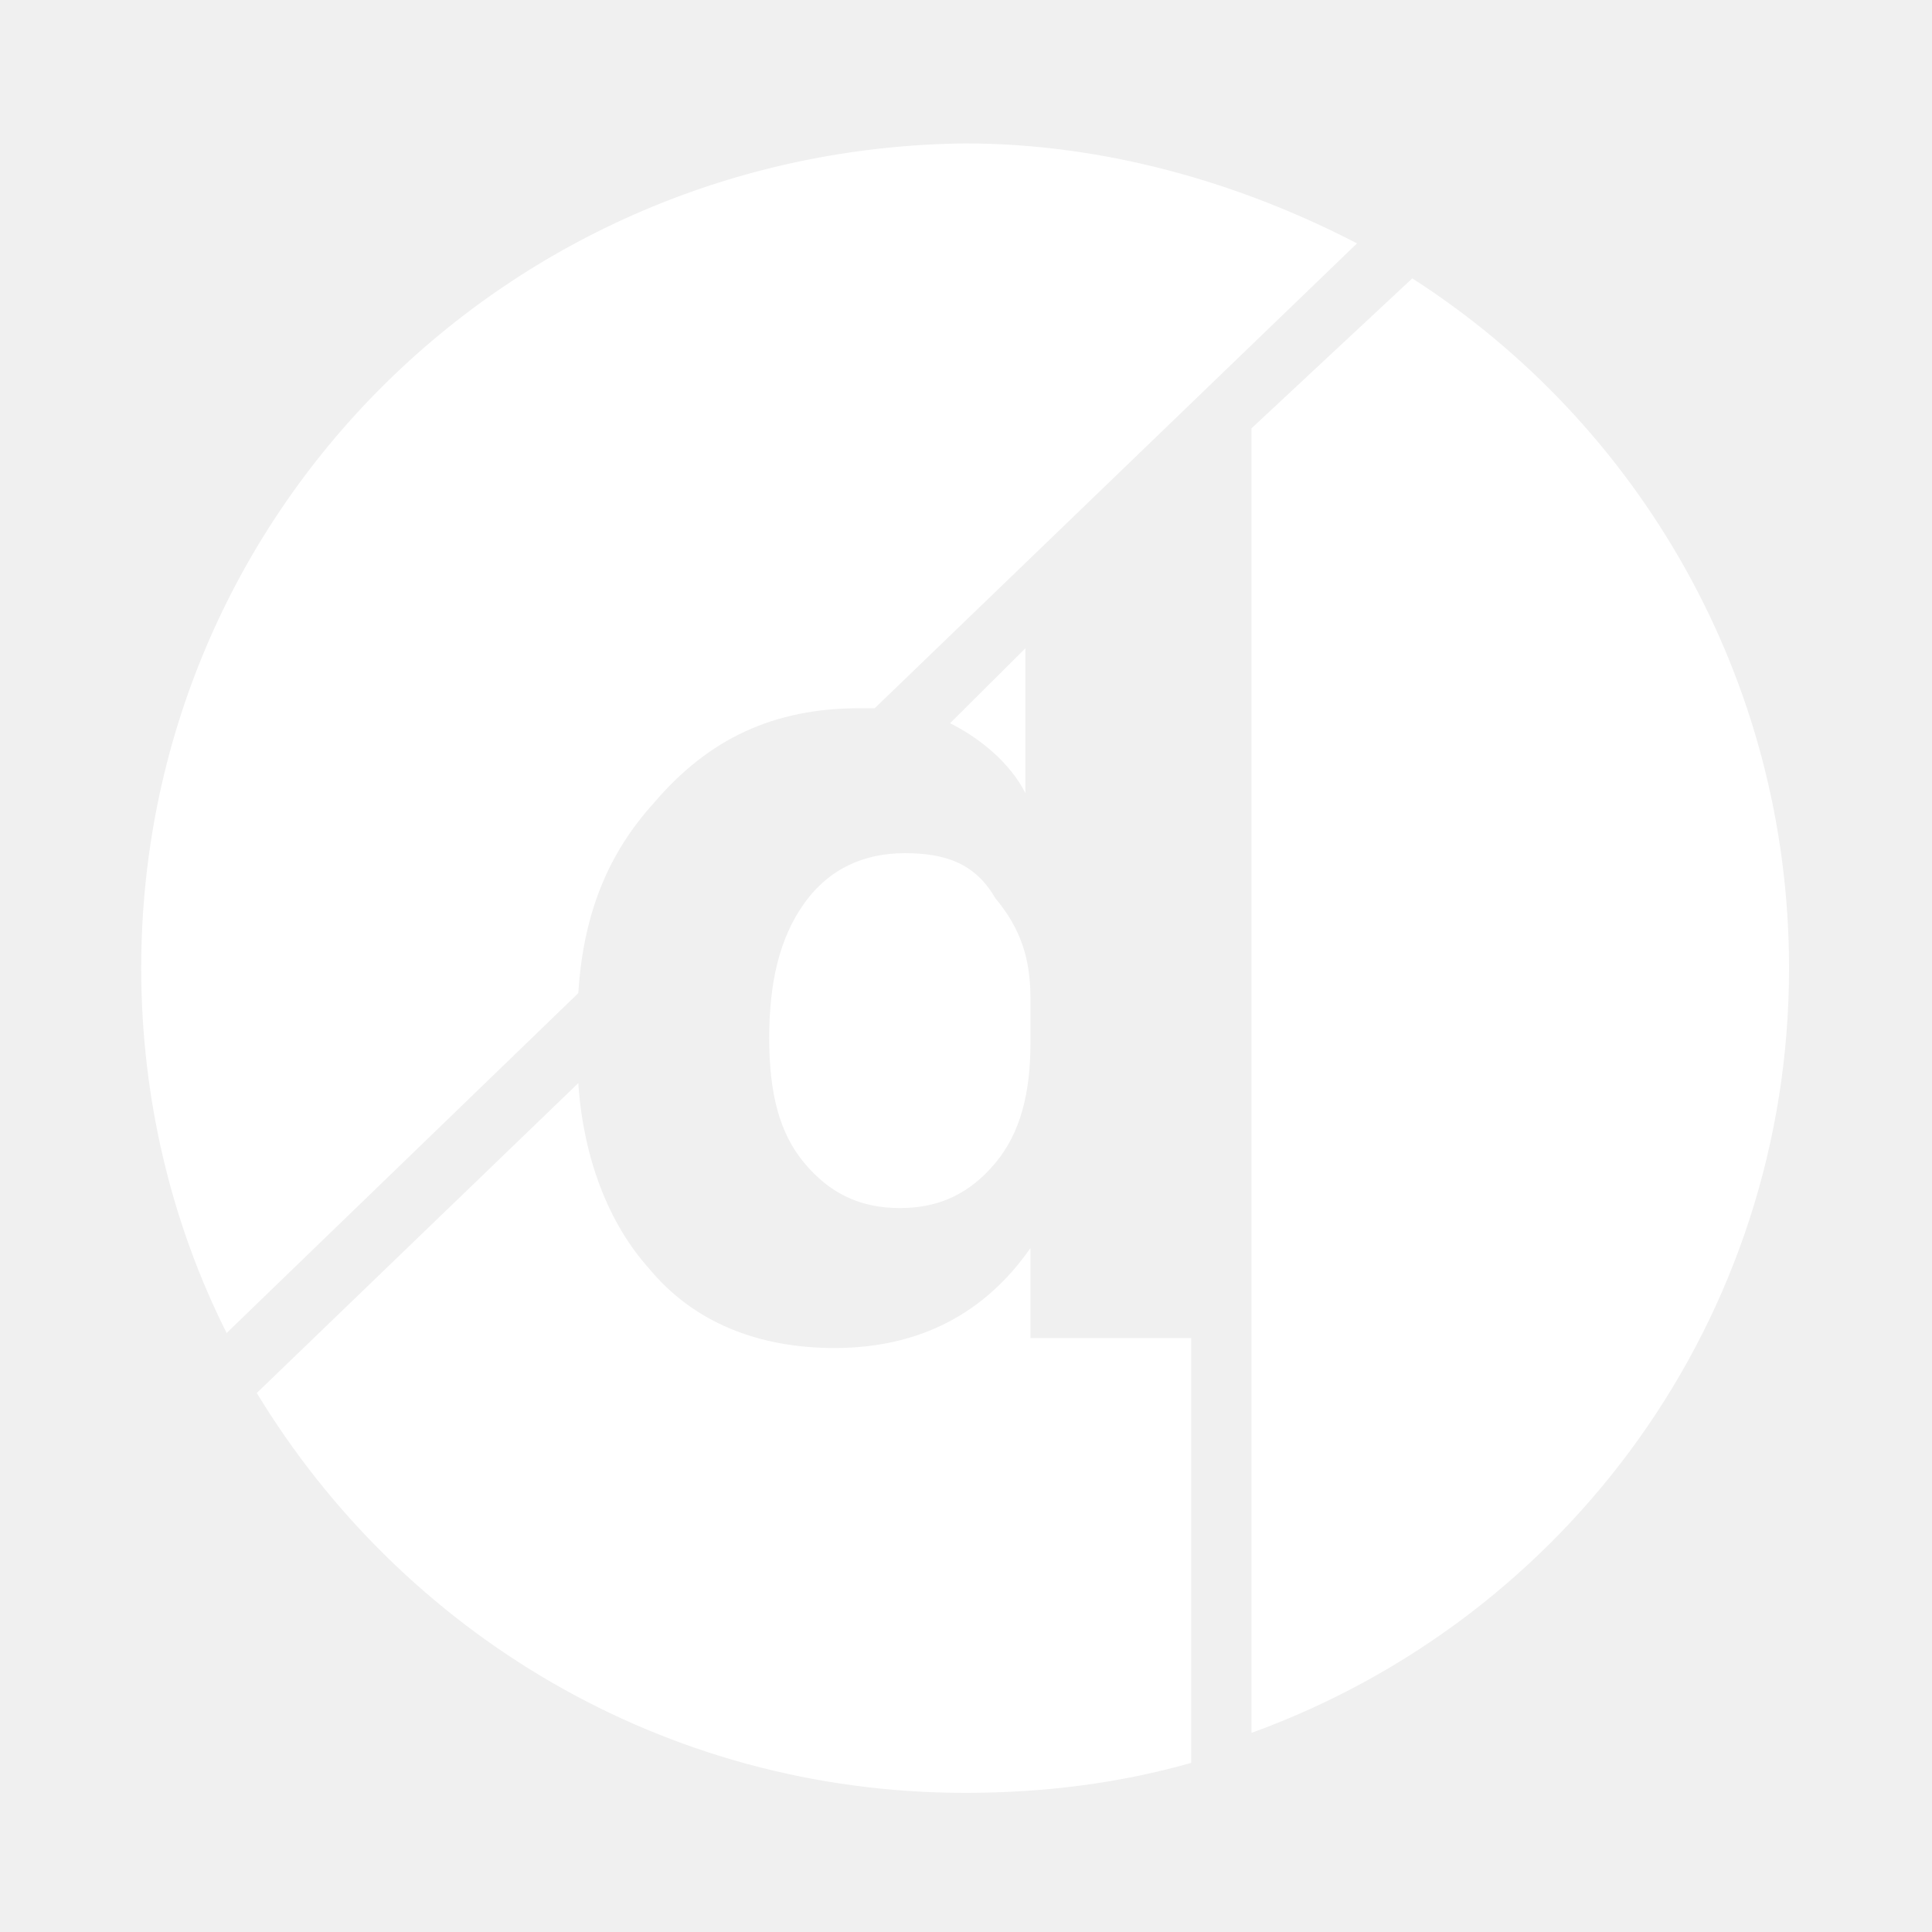
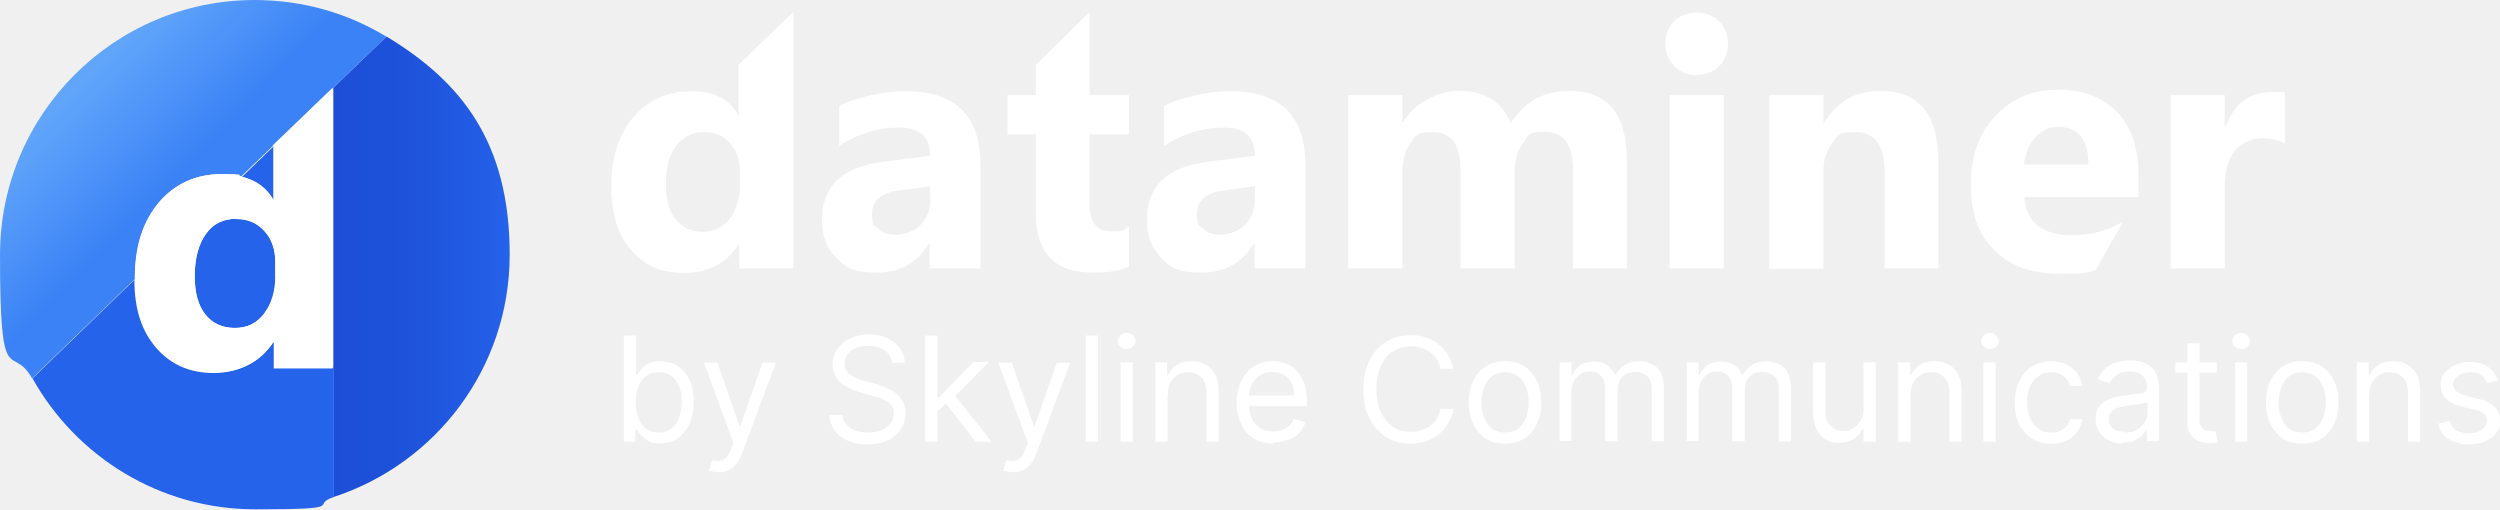
- <svg xmlns="http://www.w3.org/2000/svg" version="1.0" width="38pt" height="38pt" viewBox="0 0 172 172" preserveAspectRatio="xMidYMid meet" id="svg35">
-   <defs id="defs39" />
-   <g id="g15" transform="matrix(4.472572,0,0,4.449826,0.944279,1.643954)" style="fill:#ffffff">
-     <path class="st0" d="m 16.9,13.8 c 0.1,0 0.2,0 0.3,0 L 26.8,4.5 C 24.5,3.3 21.8,2.5 19,2.5 9.9,2.6 2.6,9.9 2.6,19 c 0,2.6 0.6,5.1 1.7,7.3 l 7,-6.8 c 0.1,-1.6 0.6,-2.8 1.5,-3.8 1.1,-1.3 2.4,-1.9 4.1,-1.9 z" id="path5" style="fill:#ffffff" />
-     <path class="st0" d="m 27.9,5.2 -3.2,3 V 34.3 C 31,32 35.4,26 35.4,19 35.4,13.2 32.4,8.1 27.9,5.2 Z" id="path7" style="fill:#ffffff" />
-     <path class="st0" d="m 20.2,15.5 v 0 -2.9 l -1.5,1.5 c 0.6,0.3 1.2,0.8 1.5,1.4 z" id="path9" style="fill:#ffffff" />
-     <path class="st0" d="m 20.3,24.6 v 0 c -0.9,1.3 -2.2,2 -3.9,2 -1.5,0 -2.8,-0.5 -3.7,-1.6 -0.8,-0.9 -1.3,-2.2 -1.4,-3.7 l -6.4,6.2 c 2.9,4.8 8.1,8 14.1,8 1.6,0 3.1,-0.2 4.5,-0.6 v -8.5 h -3.2 z" id="path11" style="fill:#ffffff" />
-     <path class="st0" d="m 17.8,16.7 c -0.8,0 -1.5,0.3 -2,1 -0.5,0.7 -0.7,1.6 -0.7,2.7 0,1.1 0.2,1.9 0.7,2.5 0.5,0.6 1.1,0.9 1.9,0.9 0.8,0 1.4,-0.3 1.9,-0.9 0.5,-0.6 0.7,-1.4 0.7,-2.4 v -0.9 c 0,-0.8 -0.2,-1.4 -0.7,-2 -0.4,-0.7 -1,-0.9 -1.8,-0.9 z" id="path13" style="fill:#ffffff" />
+ <svg xmlns="http://www.w3.org/2000/svg" id="Layer_1" version="1.1" viewBox="0 0 654.8 133.5">
+   <defs>
+     <style>
+       .st0 {
+         fill: none;
+       }
+ 
+       .st1 {
+         fill: url(#linear-gradient1);
+       }
+ 
+       .st2 {
+         fill: url(#linear-gradient);
+       }
+ 
+       .st3 {
+         fill: #2563eb;
+       }
+ 
+       .st4 {
+         fill: #fff;
+       }
+     </style>
+     <linearGradient id="linear-gradient" x1="21.9" y1="2941.2" x2="52.6" y2="2971.8" gradientTransform="translate(0 -2919.7)" gradientUnits="userSpaceOnUse">
+       <stop offset="0" stop-color="#60a5fa" />
+       <stop offset=".8" stop-color="#3b82f6" />
+     </linearGradient>
+     <linearGradient id="linear-gradient1" x1="87.3" y1="2989.6" x2="133.5" y2="2989.6" gradientTransform="translate(0 -2919.7)" gradientUnits="userSpaceOnUse">
+       <stop offset="0" stop-color="#1d4ed8" />
+       <stop offset=".4" stop-color="#1e52db" />
+       <stop offset=".9" stop-color="#235ee6" />
+       <stop offset="1" stop-color="#2563eb" />
+     </linearGradient>
+   </defs>
+   <circle class="st4" cx="66.7" cy="66.7" r="66.7" />
+   <g>
+     <polygon class="st0" points="63.3 46.2 87.3 23 101.2 9.6 63.3 46.2 63.3 46.2" />
+     <polygon class="st0" points="35.3 73.2 8.4 99.2 35.3 73.2 35.3 73.2" />
+     <path class="st2" d="M35.3,72.7c0-8.2,2.1-14.7,6.3-19.7,4.2-4.9,9.7-7.4,16.5-7.4s3.6.2,5.1.6L101.2,9.6C91.2,3.5,79.4,0,66.7,0,29.9,0,0,29.9,0,66.7s3,22.8,8.4,32.4l26.9-26v-.5h0Z" />
+     <path class="st1" d="M101.2,9.6l-13.9,13.4h0v73.3h0v33.9c26.8-8.7,46.2-33.8,46.2-63.5s-12.9-45.4-32.2-57.1Z" />
+     <path class="st3" d="M61.9,57.3c-3.4,0-6.1,1.3-8,4-1.9,2.7-2.9,6.3-2.9,11s.9,7.7,2.8,10.1c1.9,2.3,4.4,3.5,7.7,3.5s5.7-1.2,7.6-3.7,3-5.8,3-9.9v-3.7c0-3.2-.9-5.9-2.8-8-1.9-2.1-4.3-3.2-7.4-3.2h0Z" />
+     <path class="st3" d="M71.9,96.3v-6.8h-.2c-3.5,5.3-8.7,8-15.5,8s-11.3-2.2-15.1-6.6c-3.7-4.3-5.6-9.9-5.7-17.8l-26.9,26c11.4,20.4,33.2,34.3,58.3,34.3s14.1-1.1,20.6-3.2h0v-33.9h-15.5Z" />
+     <path class="st3" d="M71.7,52.5h0v-14.3h0l15.7-15.1h0l-24,23.2c3.8.9,6.6,3,8.4,6.3h0Z" />
+     <polygon class="st4" points="63.3 46.2 35.3 73.2 35.3 73.2 63.3 46.2 63.3 46.2" />
+     <path class="st4" d="M58.2,45.6c-6.8,0-12.3,2.5-16.5,7.4-4.2,4.9-6.3,11.5-6.3,19.7v.5l28-27c-1.5-.4-3.3-.6-5.1-.6h0Z" />
+     <rect class="st4" x="87.3" y="23" height="73.3" />
+     <path class="st4" d="M71.6,38.2v14.3h0c-1.8-3.2-4.6-5.3-8.4-6.2l-28,27c0,7.9,2,13.5,5.7,17.8,3.8,4.4,8.8,6.6,15.1,6.6s12-2.7,15.5-8h.2v6.8h15.4V23l-15.7,15.1h0ZM72.2,72.3c0,4.1-1,7.4-3,9.9-2,2.5-4.5,3.7-7.7,3.7s-5.9-1.2-7.7-3.5-2.8-5.7-2.8-10.1,1-8.3,2.9-11c1.9-2.7,4.6-4,8-4s5.5,1.1,7.4,3.2c1.9,2.1,2.8,4.8,2.8,8v3.7h0Z" />
+   </g>
+   <g>
+     <path class="st4" d="M598.5,37.6c-1.7-.9-3.7-1.4-6-1.4s-5.5,1.1-7.2,3.3c-1.7,2.2-2.6,5.3-2.6,9.1v21.7h-14.2V24.9h14.2v8.4h.2c2.2-6.1,6.3-9.2,12.1-9.2s2.7.2,3.5.5v12.9h0Z" />
+     <path id="e" class="st4" d="M554.6,29.5c-3.7-4-8.8-6-15.5-6s-11.9,2.2-16.3,6.7c-4.4,4.5-6.6,10.5-6.6,18.1s2,13.1,6.1,17.2c4.1,4.1,9.8,6.2,17.3,6.2s6.5-.3,9.3-.9l7.2-12.8h0c-3.8,2.4-8.3,3.6-13.3,3.6-7.9,0-12.1-3.3-12.6-10h29.9v-6c0-6.8-1.8-12.2-5.5-16.2h0ZM530.1,43c.4-2.8,1.4-5.2,3-7,1.7-1.9,3.6-2.8,5.9-2.8,5.3,0,8,3.3,8,9.9h-16.9,0Z" />
+     <path class="st4" d="M507.7,70.3h-14.1v-25.2c0-7-2.5-10.5-7.6-10.5s-4.5.9-6,2.8-2.4,4.2-2.4,7.1v25.9h-14.2V24.9h14.2v7.2h.2c3.4-5.5,8.3-8.3,14.7-8.3,10.2,0,15.2,6.2,15.2,18.7v27.8Z" />
+     <rect class="st4" x="437.3" y="24.9" width="14.2" height="45.4" />
+     <path class="st4" d="M444.4,19.7c-2.4,0-4.4-.8-5.9-2.4s-2.3-3.5-2.3-5.9.8-4.3,2.3-5.8c1.5-1.5,3.5-2.3,5.9-2.3s4.4.8,5.9,2.3c1.5,1.5,2.3,3.5,2.3,5.8s-.8,4.4-2.3,5.9c-1.5,1.5-3.5,2.3-5.9,2.3h0Z" />
+     <path class="st4" d="M426.1,70.3h-14.1v-25.9c0-6.6-2.5-9.9-7.4-9.9s-4.2,1-5.7,3c-1.5,2-2.2,4.5-2.2,7.4v25.4h-14.2v-26.1c0-6.4-2.4-9.6-7.2-9.6s-4.4,1-5.8,2.8c-1.5,1.9-2.2,4.5-2.2,7.7v25.2h-14.2V24.9h14.2v7.1h.2c1.5-2.4,3.5-4.4,6.2-5.9s5.5-2.3,8.7-2.3c6.5,0,10.9,2.8,13.3,8.5,3.5-5.6,8.6-8.5,15.4-8.5,10,0,15,6.1,15,18.2v28.2Z" />
+     <path class="st4" d="M342,70.3h-13.4v-6.5h-.2c-3.1,5.1-7.6,7.6-13.7,7.6s-8-1.2-10.5-3.8c-2.5-2.5-3.8-5.8-3.8-10,0-8.8,5.3-13.9,15.8-15.2l12.5-1.6c0-5-2.7-7.4-8.2-7.4s-10.7,1.6-15.6,4.8v-10.5c2-1,4.7-1.9,8.1-2.7,3.4-.8,6.5-1.1,9.3-1.1,13.1,0,19.6,6.4,19.6,19.4v27.1h0ZM328.7,51.9v-3.1l-8.3,1.1c-4.6.6-6.9,2.7-6.9,6.2s.6,2.9,1.7,3.9c1.1,1,2.6,1.5,4.5,1.5s4.8-.9,6.5-2.7c1.7-1.8,2.5-4.1,2.5-6.9h0Z" />
+     <path class="st4" d="M295.8,69.8c-2.1,1.1-5.2,1.6-9.5,1.6-10,0-15-5.1-15-15.4v-20.8h-7.4v-10.3h7.4v-7.9l14.1-13.9v21.8h10.3v10.3h-10.3v18.3c0,4.7,1.9,7.1,5.7,7.1s3-.4,4.6-1.3v10.4Z" />
+     <path class="st4" d="M256.9,70.3h-13.4v-6.5h-.2c-3.1,5.1-7.6,7.6-13.7,7.6s-8-1.2-10.5-3.8c-2.6-2.5-3.8-5.8-3.8-10,0-8.8,5.3-13.9,15.8-15.2l12.5-1.6c0-5-2.7-7.4-8.2-7.4s-10.7,1.6-15.6,4.8v-10.5c2-1,4.7-1.9,8.1-2.7s6.5-1.1,9.3-1.1c13.1,0,19.6,6.4,19.6,19.4v27.1h0ZM243.6,51.9v-3.1l-8.3,1.1c-4.6.6-6.9,2.7-6.9,6.2s.6,2.9,1.7,3.9c1.1,1,2.6,1.5,4.6,1.5s4.8-.9,6.5-2.7c1.7-1.8,2.5-4.1,2.5-6.9h0Z" />
+     <path class="st4" d="M193.4,30.1h0v-13.1l14.4-13.9v67.2h-14.2v-6.2h-.2c-3.2,4.9-8,7.4-14.2,7.4s-10.4-2-13.9-6c-3.5-4-5.2-9.6-5.2-16.8s1.9-13.5,5.8-18c3.9-4.5,8.9-6.8,15.1-6.8s10,2.1,12.4,6.3M193.8,48.2v-3.4c0-3-.9-5.4-2.6-7.3-1.7-2-4-2.9-6.8-2.9s-5.6,1.2-7.4,3.7c-1.8,2.4-2.6,5.8-2.6,10s.9,7.1,2.6,9.2,4.1,3.2,7.1,3.2,5.2-1.1,7-3.4c1.8-2.3,2.7-5.3,2.7-9h0Z" />
+   </g>
+   <g>
+     <path class="st4" d="M163.4,115.7v-27.8h3.2v10.3h.3c.2-.4.6-.8,1-1.4s1-1.1,1.8-1.5c.8-.4,1.9-.7,3.2-.7s3.3.4,4.6,1.3,2.4,2.1,3.1,3.7c.8,1.6,1.1,3.5,1.1,5.7s-.4,4.1-1.1,5.7c-.8,1.6-1.8,2.9-3.1,3.8-1.3.9-2.9,1.3-4.6,1.3s-2.4-.2-3.2-.7-1.4-1-1.9-1.5c-.4-.6-.8-1.1-1-1.4h-.4v3.2h-3.1ZM166.5,105.3c0,1.6.2,3,.7,4.2s1.1,2.1,2,2.8,2,1,3.3,1,2.5-.3,3.4-1.1c.9-.7,1.6-1.7,2-2.9s.7-2.6.7-4-.2-2.8-.7-4-1.1-2.1-2-2.8c-.9-.7-2-1-3.4-1s-2.4.3-3.3,1-1.6,1.6-2,2.7-.7,2.5-.7,4.1h0Z" />
+     <path class="st4" d="M188,123.6c-.5,0-1,0-1.4-.1-.4,0-.7-.2-.9-.2l.8-2.8c.8.2,1.5.3,2.1.2.6,0,1.1-.3,1.6-.8.5-.5.9-1.2,1.3-2.3l.6-1.6-7.7-21h3.5l5.8,16.6h.2l5.8-16.6h3.5l-8.9,23.9c-.4,1.1-.9,2-1.5,2.7s-1.3,1.2-2,1.6c-.8.3-1.6.5-2.6.5h0Z" />
+     <path class="st4" d="M233.6,94.9c-.2-1.4-.8-2.4-2-3.2-1.2-.8-2.6-1.1-4.3-1.1s-2.3.2-3.2.6c-.9.4-1.6.9-2.1,1.6-.5.7-.8,1.5-.8,2.4s.2,1.4.5,1.9.8,1,1.4,1.3,1.1.6,1.8.9c.6.2,1.2.4,1.7.5l2.8.8c.7.2,1.5.4,2.4.8s1.8.8,2.6,1.4,1.5,1.3,2,2.2.8,2,.8,3.3-.4,2.9-1.2,4.1-1.9,2.2-3.4,2.9-3.3,1.1-5.4,1.1-3.7-.3-5.2-1-2.6-1.5-3.4-2.7-1.3-2.5-1.4-4h3.5c0,1.1.4,1.9,1.1,2.6.6.7,1.4,1.2,2.4,1.5.9.3,2,.5,3.1.5s2.4-.2,3.5-.6,1.8-1,2.4-1.8c.6-.8.9-1.6.9-2.7s-.3-1.7-.8-2.2c-.5-.6-1.2-1.1-2-1.4-.8-.4-1.8-.7-2.7-.9l-3.4-1c-2.2-.6-3.9-1.5-5.2-2.7-1.3-1.2-1.9-2.7-1.9-4.6s.4-2.9,1.3-4.1,2-2.1,3.4-2.7c1.4-.7,3-1,4.8-1s3.4.3,4.8,1c1.4.6,2.5,1.5,3.3,2.6s1.2,2.4,1.3,3.8h-3.3Z" />
+     <path class="st4" d="M242.3,115.7v-27.8h3.2v27.8s-3.2,0-3.2,0ZM245.3,108.1v-4c0,0,.6,0,.6,0l9.1-9.3h4l-9.7,9.8h-.3l-3.7,3.4h0ZM255.6,115.7l-8.1-10.3,2.3-2.2,9.9,12.5h-4.1Z" />
+     <path class="st4" d="M265.2,123.6c-.5,0-1,0-1.5-.1-.4,0-.7-.2-.9-.2l.8-2.8c.8.2,1.5.3,2.1.2.6,0,1.1-.3,1.6-.8.5-.5.9-1.2,1.3-2.3l.6-1.6-7.7-21h3.5l5.8,16.6h.2l5.8-16.6h3.5l-8.9,23.9c-.4,1.1-.9,2-1.5,2.7s-1.3,1.2-2,1.6c-.8.3-1.6.5-2.6.5h0Z" />
+     <path class="st4" d="M287.6,87.9v27.8h-3.2v-27.8h3.2Z" />
+     <path class="st4" d="M295.1,91.4c-.6,0-1.2-.2-1.6-.6-.5-.4-.7-.9-.7-1.5s.2-1.1.7-1.5,1-.6,1.6-.6,1.2.2,1.6.6c.5.4.7.9.7,1.5s-.2,1.1-.7,1.5c-.5.4-1,.6-1.6.6ZM293.5,115.7v-20.8h3.2v20.8h-3.2Z" />
+     <path class="st4" d="M305.8,103.2v12.5h-3.2v-20.8h3.1v3.3h.3c.5-1.1,1.2-1.9,2.2-2.6,1-.7,2.3-1,3.9-1s2.6.3,3.7.9,1.9,1.4,2.5,2.6c.6,1.2.9,2.6.9,4.4v13.2h-3.2v-13c0-1.6-.4-2.9-1.3-3.8-.9-.9-2-1.4-3.5-1.4s-1.9.2-2.7.7c-.8.4-1.4,1.1-1.9,1.9-.5.8-.7,1.9-.7,3.1h0Z" />
+     <path class="st4" d="M333.7,116.2c-2,0-3.7-.4-5.2-1.3s-2.6-2.1-3.4-3.8-1.2-3.5-1.2-5.6.4-4,1.2-5.7c.8-1.6,1.9-2.9,3.3-3.8s3-1.4,4.9-1.4,2.2.2,3.2.5,2,.9,2.9,1.8c.9.8,1.6,1.9,2.1,3.2s.8,3,.8,4.9v1.4h-16.1v-2.8h12.8c0-1.2-.2-2.2-.7-3.2s-1.1-1.7-2-2.2-1.9-.8-3-.8-2.4.3-3.3.9c-.9.6-1.6,1.4-2.1,2.4s-.8,2.1-.8,3.2v1.8c0,1.6.3,2.9.8,4,.5,1.1,1.3,1.9,2.3,2.5,1,.6,2.1.8,3.4.8s1.6-.1,2.3-.4,1.3-.6,1.8-1.1c.5-.5.9-1.1,1.1-1.8l3.1.9c-.3,1.1-.9,2-1.6,2.8-.8.8-1.7,1.4-2.9,1.8-1.1.4-2.4.7-3.8.7h0Z" />
+     <path class="st4" d="M380.7,96.6h-3.4c-.2-1-.5-1.8-1-2.6-.5-.7-1.1-1.3-1.8-1.8s-1.5-.9-2.3-1.1c-.9-.2-1.7-.4-2.7-.4-1.7,0-3.2.4-4.6,1.3-1.4.8-2.4,2.1-3.2,3.8s-1.2,3.7-1.2,6.1.4,4.4,1.2,6.1c.8,1.7,1.9,2.9,3.2,3.8s2.9,1.3,4.6,1.3,1.8-.1,2.7-.4,1.6-.6,2.3-1.1c.7-.5,1.3-1.1,1.8-1.9s.8-1.6,1-2.6h3.4c-.2,1.4-.7,2.7-1.4,3.8-.7,1.1-1.5,2.1-2.5,2.9-1,.8-2.1,1.4-3.4,1.8-1.2.4-2.5.6-4,.6-2.4,0-4.5-.6-6.3-1.7-1.9-1.2-3.3-2.8-4.4-4.9-1.1-2.1-1.6-4.7-1.6-7.6s.5-5.5,1.6-7.6,2.5-3.8,4.4-4.9c1.9-1.2,4-1.7,6.3-1.7s2.7.2,4,.6,2.4,1,3.4,1.8c1,.8,1.8,1.7,2.5,2.8.7,1.1,1.1,2.4,1.4,3.8h0Z" />
+     <path class="st4" d="M394.2,116.2c-1.9,0-3.5-.4-5-1.3-1.4-.9-2.5-2.2-3.3-3.8s-1.2-3.5-1.2-5.7.4-4.1,1.2-5.7,1.9-2.9,3.3-3.8c1.4-.9,3.1-1.3,5-1.3s3.5.4,5,1.3c1.4.9,2.5,2.2,3.3,3.8.8,1.6,1.2,3.5,1.2,5.7s-.4,4-1.2,5.7-1.9,2.9-3.3,3.8-3.1,1.3-5,1.3ZM394.2,113.3c1.4,0,2.6-.4,3.5-1.1s1.6-1.7,2-2.9.7-2.5.7-3.9-.2-2.7-.7-3.9c-.4-1.2-1.1-2.2-2-2.9s-2.1-1.1-3.5-1.1-2.6.4-3.5,1.1-1.6,1.7-2,2.9-.7,2.5-.7,3.9.2,2.7.7,3.9c.4,1.2,1.1,2.2,2,2.9.9.7,2.1,1.1,3.5,1.1Z" />
+     <path class="st4" d="M408.5,115.7v-20.8h3.1v3.3h.3c.4-1.1,1.1-2,2.1-2.6,1-.6,2.1-.9,3.5-.9s2.5.3,3.4.9,1.6,1.5,2.1,2.6h.2c.5-1.1,1.3-1.9,2.4-2.6s2.4-1,3.8-1,3.4.6,4.6,1.7c1.2,1.2,1.8,3,1.8,5.4v13.9h-3.2v-13.9c0-1.5-.4-2.6-1.3-3.3s-1.8-1-3-1-2.6.4-3.4,1.3c-.8.9-1.2,2-1.2,3.3v13.6h-3.3v-14.3c0-1.2-.4-2.1-1.1-2.9s-1.8-1.1-3-1.1-1.6.2-2.3.7c-.7.4-1.3,1.1-1.7,1.8s-.7,1.7-.7,2.7v13h-3.2,0Z" />
+     <path class="st4" d="M441.8,115.7v-20.8h3.1v3.3h.3c.4-1.1,1.1-2,2.1-2.6,1-.6,2.1-.9,3.5-.9s2.5.3,3.4.9,1.6,1.5,2.1,2.6h.2c.5-1.1,1.3-1.9,2.4-2.6s2.4-1,3.8-1,3.4.6,4.6,1.7c1.2,1.2,1.8,3,1.8,5.4v13.9h-3.2v-13.9c0-1.5-.4-2.6-1.3-3.3s-1.8-1-3-1-2.6.4-3.4,1.3c-.8.9-1.2,2-1.2,3.3v13.6h-3.3v-14.3c0-1.2-.4-2.1-1.1-2.9s-1.8-1.1-3-1.1-1.6.2-2.3.7c-.7.4-1.3,1.1-1.7,1.8s-.7,1.7-.7,2.7v13h-3.2,0Z" />
+     <path class="st4" d="M488.1,107.2v-12.3h3.2v20.8h-3.2v-3.5h-.2c-.5,1.1-1.2,2-2.3,2.7-1,.7-2.3,1.1-3.9,1.1s-2.5-.3-3.5-.9c-1-.6-1.8-1.4-2.4-2.6-.6-1.2-.9-2.6-.9-4.4v-13.2h3.2v13c0,1.5.4,2.7,1.3,3.6.9.9,2,1.4,3.3,1.4s1.6-.2,2.4-.6c.8-.4,1.5-1,2.1-1.9.6-.8.9-1.9.9-3.2h0Z" />
+     <path class="st4" d="M500.4,103.2v12.5h-3.2v-20.8h3.1v3.3h.3c.5-1.1,1.2-1.9,2.2-2.6,1-.7,2.3-1,3.9-1s2.6.3,3.7.9,1.9,1.4,2.5,2.6c.6,1.2.9,2.6.9,4.4v13.2h-3.2v-13c0-1.6-.4-2.9-1.3-3.8-.9-.9-2-1.4-3.5-1.4s-1.9.2-2.7.7c-.8.4-1.4,1.1-1.9,1.9-.5.8-.7,1.9-.7,3.1h0Z" />
+     <path class="st4" d="M521.2,91.4c-.6,0-1.2-.2-1.6-.6-.5-.4-.7-.9-.7-1.5s.2-1.1.7-1.5,1-.6,1.6-.6,1.2.2,1.6.6.7.9.7,1.5-.2,1.1-.7,1.5c-.5.4-1,.6-1.6.6ZM519.5,115.7v-20.8h3.2v20.8h-3.2Z" />
+     <path class="st4" d="M537.1,116.2c-2,0-3.6-.5-5-1.4s-2.5-2.2-3.3-3.8c-.8-1.6-1.1-3.5-1.1-5.6s.4-4,1.2-5.6c.8-1.6,1.9-2.9,3.3-3.8,1.4-.9,3-1.4,4.9-1.4s2.8.3,4,.8c1.2.5,2.1,1.3,2.9,2.3.8,1,1.2,2.1,1.4,3.4h-3.2c-.2-.9-.8-1.8-1.6-2.5-.8-.7-2-1.1-3.4-1.1s-2.3.3-3.3,1-1.7,1.6-2.2,2.7c-.5,1.2-.8,2.5-.8,4.1s.3,3,.8,4.2c.5,1.2,1.2,2.1,2.2,2.8.9.7,2,1,3.3,1s1.6-.1,2.3-.4,1.2-.7,1.7-1.2.8-1.2,1-1.9h3.2c-.2,1.2-.6,2.3-1.3,3.3s-1.7,1.8-2.8,2.3-2.5.9-4,.9h0Z" />
+     <path class="st4" d="M556.1,116.2c-1.3,0-2.5-.2-3.6-.8-1.1-.5-1.9-1.2-2.6-2.2-.6-.9-1-2.1-1-3.5s.2-2.2.7-2.9c.5-.8,1.1-1.3,1.9-1.8.8-.4,1.7-.7,2.6-1,1-.2,1.9-.4,2.9-.5,1.3-.2,2.3-.3,3.1-.4.8,0,1.4-.2,1.7-.4s.5-.6.5-1.1h0c0-1.4-.4-2.5-1.1-3.2-.7-.7-1.8-1.1-3.3-1.1s-2.7.3-3.6,1-1.5,1.4-1.8,2.1l-3-1.1c.5-1.3,1.3-2.3,2.2-3s1.9-1.2,3-1.5c1.1-.3,2.2-.4,3.2-.4s1.4,0,2.3.2c.9.2,1.7.5,2.5,1s1.5,1.2,2,2.2c.5,1,.8,2.3.8,4v13.7h-3.2v-2.8h-.2c-.2.4-.6.9-1.1,1.4-.5.5-1.2.9-2,1.3-.8.4-1.9.5-3.1.5h0ZM556.6,113.3c1.3,0,2.3-.2,3.2-.8s1.5-1.1,2-1.9c.5-.8.7-1.6.7-2.5v-2.9c-.1.2-.4.3-.9.4s-1,.2-1.6.3-1.2.2-1.7.2c-.6,0-1,.1-1.3.2-.8.1-1.6.3-2.3.5-.7.2-1.3.6-1.7,1.1s-.7,1.1-.7,1.9.4,1.9,1.2,2.5,1.9.8,3.2.8h0Z" />
+     <path class="st4" d="M580.6,94.9v2.7h-10.8v-2.7h10.8ZM572.9,89.9h3.2v19.9c0,.9.1,1.6.4,2s.6.8,1,.9.9.2,1.3.2.6,0,.9,0,.4,0,.5,0l.7,2.9c-.2,0-.5.2-.9.2-.4,0-.9.1-1.5.1-.9,0-1.8-.2-2.7-.6-.9-.4-1.6-1-2.1-1.8-.6-.8-.8-1.8-.8-3v-20.7h0Z" />
+     <path class="st4" d="M587,91.4c-.6,0-1.2-.2-1.6-.6-.5-.4-.7-.9-.7-1.5s.2-1.1.7-1.5,1-.6,1.6-.6,1.2.2,1.6.6.7.9.7,1.5-.2,1.1-.7,1.5c-.5.4-1,.6-1.6.6ZM585.4,115.7v-20.8h3.2v20.8h-3.2Z" />
+     <path class="st4" d="M603,116.2c-1.9,0-3.5-.4-5-1.3-1.4-.9-2.5-2.2-3.3-3.8s-1.2-3.5-1.2-5.7.4-4.1,1.2-5.7,1.9-2.9,3.3-3.8c1.4-.9,3.1-1.3,5-1.3s3.5.4,5,1.3c1.4.9,2.5,2.2,3.3,3.8.8,1.6,1.2,3.5,1.2,5.7s-.4,4-1.2,5.7-1.9,2.9-3.3,3.8c-1.4.9-3.1,1.3-5,1.3ZM603,113.3c1.4,0,2.6-.4,3.5-1.1s1.6-1.7,2-2.9.7-2.5.7-3.9-.2-2.7-.7-3.9c-.4-1.2-1.1-2.2-2-2.9s-2.1-1.1-3.5-1.1-2.6.4-3.5,1.1c-.9.7-1.6,1.7-2,2.9s-.7,2.5-.7,3.9.2,2.7.7,3.9c.4,1.2,1.1,2.2,2,2.9.9.7,2.1,1.1,3.5,1.1Z" />
+     <path class="st4" d="M620.5,103.2v12.5h-3.2v-20.8h3.1v3.3h.3c.5-1.1,1.2-1.9,2.2-2.6,1-.7,2.3-1,3.9-1s2.7.3,3.7.9,1.9,1.4,2.5,2.6c.6,1.2.9,2.6.9,4.4v13.2h-3.2v-13c0-1.6-.4-2.9-1.3-3.8-.8-.9-2-1.4-3.5-1.4s-1.9.2-2.7.7c-.8.4-1.4,1.1-1.9,1.9-.5.8-.7,1.9-.7,3.1h0Z" />
+     <path class="st4" d="M654.4,99.6l-2.9.8c-.2-.5-.5-.9-.8-1.4-.3-.5-.8-.8-1.4-1.1-.6-.3-1.4-.4-2.3-.4s-2.3.3-3.2.9c-.8.6-1.3,1.3-1.3,2.2s.3,1.4.9,1.9,1.5.8,2.7,1.2l3.1.8c1.9.4,3.2,1.1,4.2,2.1.9.9,1.4,2.1,1.4,3.6s-.3,2.3-1,3.2c-.7.9-1.6,1.7-2.9,2.2-1.2.5-2.6.8-4.3.8s-3.9-.5-5.3-1.4-2.3-2.3-2.7-4l3-.8c.3,1.1.8,2,1.7,2.5s1.9.8,3.2.8,2.7-.3,3.6-1,1.3-1.4,1.3-2.3-.2-1.3-.8-1.8c-.5-.5-1.3-.9-2.3-1.1l-3.5-.8c-1.9-.4-3.3-1.2-4.2-2.1s-1.3-2.2-1.3-3.6.3-2.2,1-3.1,1.6-1.6,2.7-2.1,2.5-.8,3.9-.8,3.7.4,4.9,1.4c1.2.9,2,2.1,2.5,3.6h0Z" />
  </g>
</svg>
